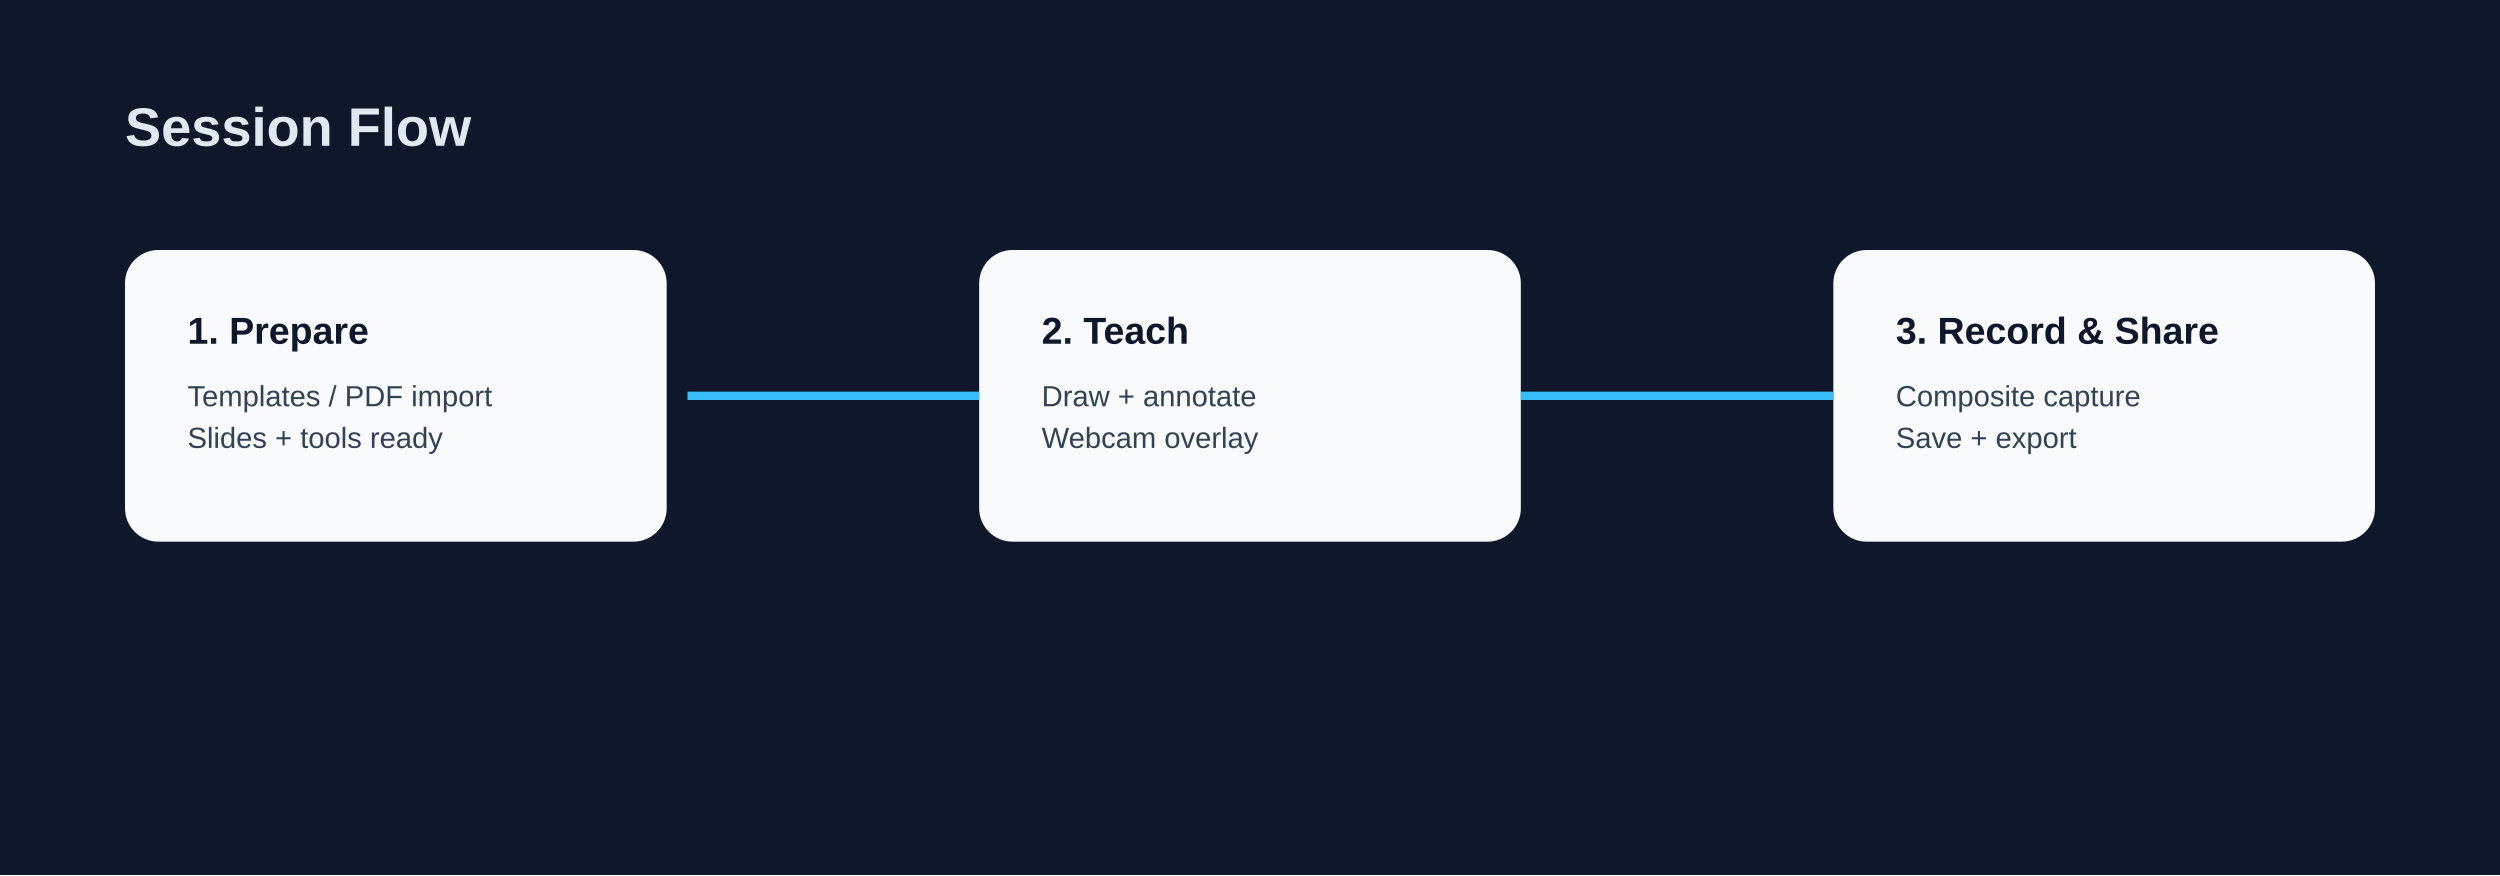
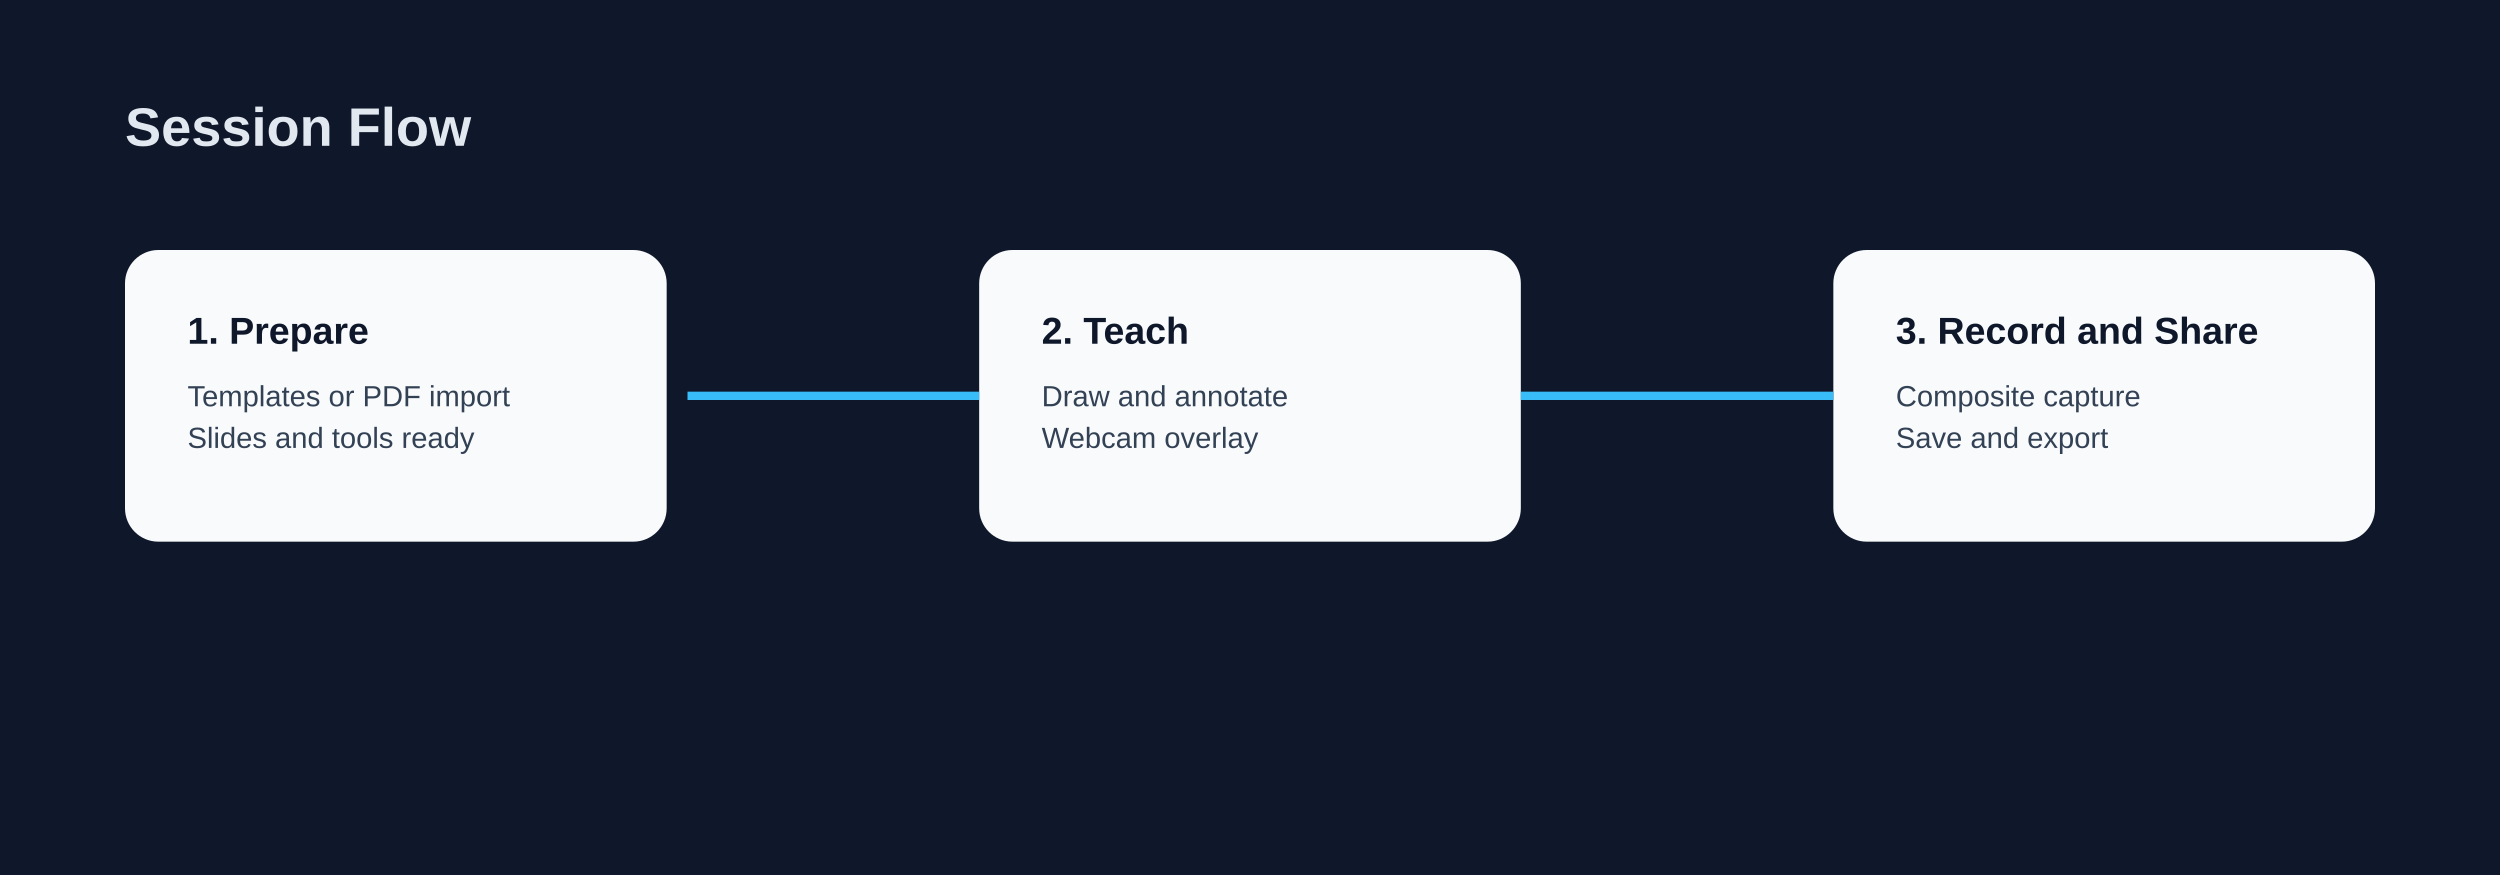
- <svg xmlns="http://www.w3.org/2000/svg" width="1200" height="420" viewBox="0 0 1200 420" role="img" aria-label="WieTeach flow diagram">
+ <svg xmlns="http://www.w3.org/2000/svg" width="1200" height="420" viewBox="0 0 1200 420">
  <rect width="1200" height="420" fill="#0f172a" />
  <text x="60" y="70" fill="#e2e8f0" font-family="Arial, Helvetica, sans-serif" font-size="26" font-weight="700">
    Session Flow
  </text>
  <rect x="60" y="120" width="260" height="140" rx="16" fill="#f8fafc" />
  <text x="90" y="165" fill="#0f172a" font-family="Arial, Helvetica, sans-serif" font-size="18" font-weight="700">
    1. Prepare
  </text>
  <text x="90" y="195" fill="#334155" font-family="Arial, Helvetica, sans-serif" font-size="14">
-     Templates / PDF import
+     Templates or PDF import
  </text>
  <text x="90" y="215" fill="#334155" font-family="Arial, Helvetica, sans-serif" font-size="14">
-     Slides + tools ready
+     Slides and tools ready
  </text>
  <rect x="470" y="120" width="260" height="140" rx="16" fill="#f8fafc" />
  <text x="500" y="165" fill="#0f172a" font-family="Arial, Helvetica, sans-serif" font-size="18" font-weight="700">
    2. Teach
  </text>
  <text x="500" y="195" fill="#334155" font-family="Arial, Helvetica, sans-serif" font-size="14">
-     Draw + annotate
+     Draw and annotate
  </text>
  <text x="500" y="215" fill="#334155" font-family="Arial, Helvetica, sans-serif" font-size="14">
    Webcam overlay
  </text>
  <rect x="880" y="120" width="260" height="140" rx="16" fill="#f8fafc" />
  <text x="910" y="165" fill="#0f172a" font-family="Arial, Helvetica, sans-serif" font-size="18" font-weight="700">
-     3. Record &amp; Share
+     3. Record and Share
  </text>
  <text x="910" y="195" fill="#334155" font-family="Arial, Helvetica, sans-serif" font-size="14">
    Composite capture
  </text>
  <text x="910" y="215" fill="#334155" font-family="Arial, Helvetica, sans-serif" font-size="14">
-     Save + export
+     Save and export
  </text>
  <line x1="330" y1="190" x2="470" y2="190" stroke="#38bdf8" stroke-width="4" />
  <line x1="730" y1="190" x2="880" y2="190" stroke="#38bdf8" stroke-width="4" />
</svg>
